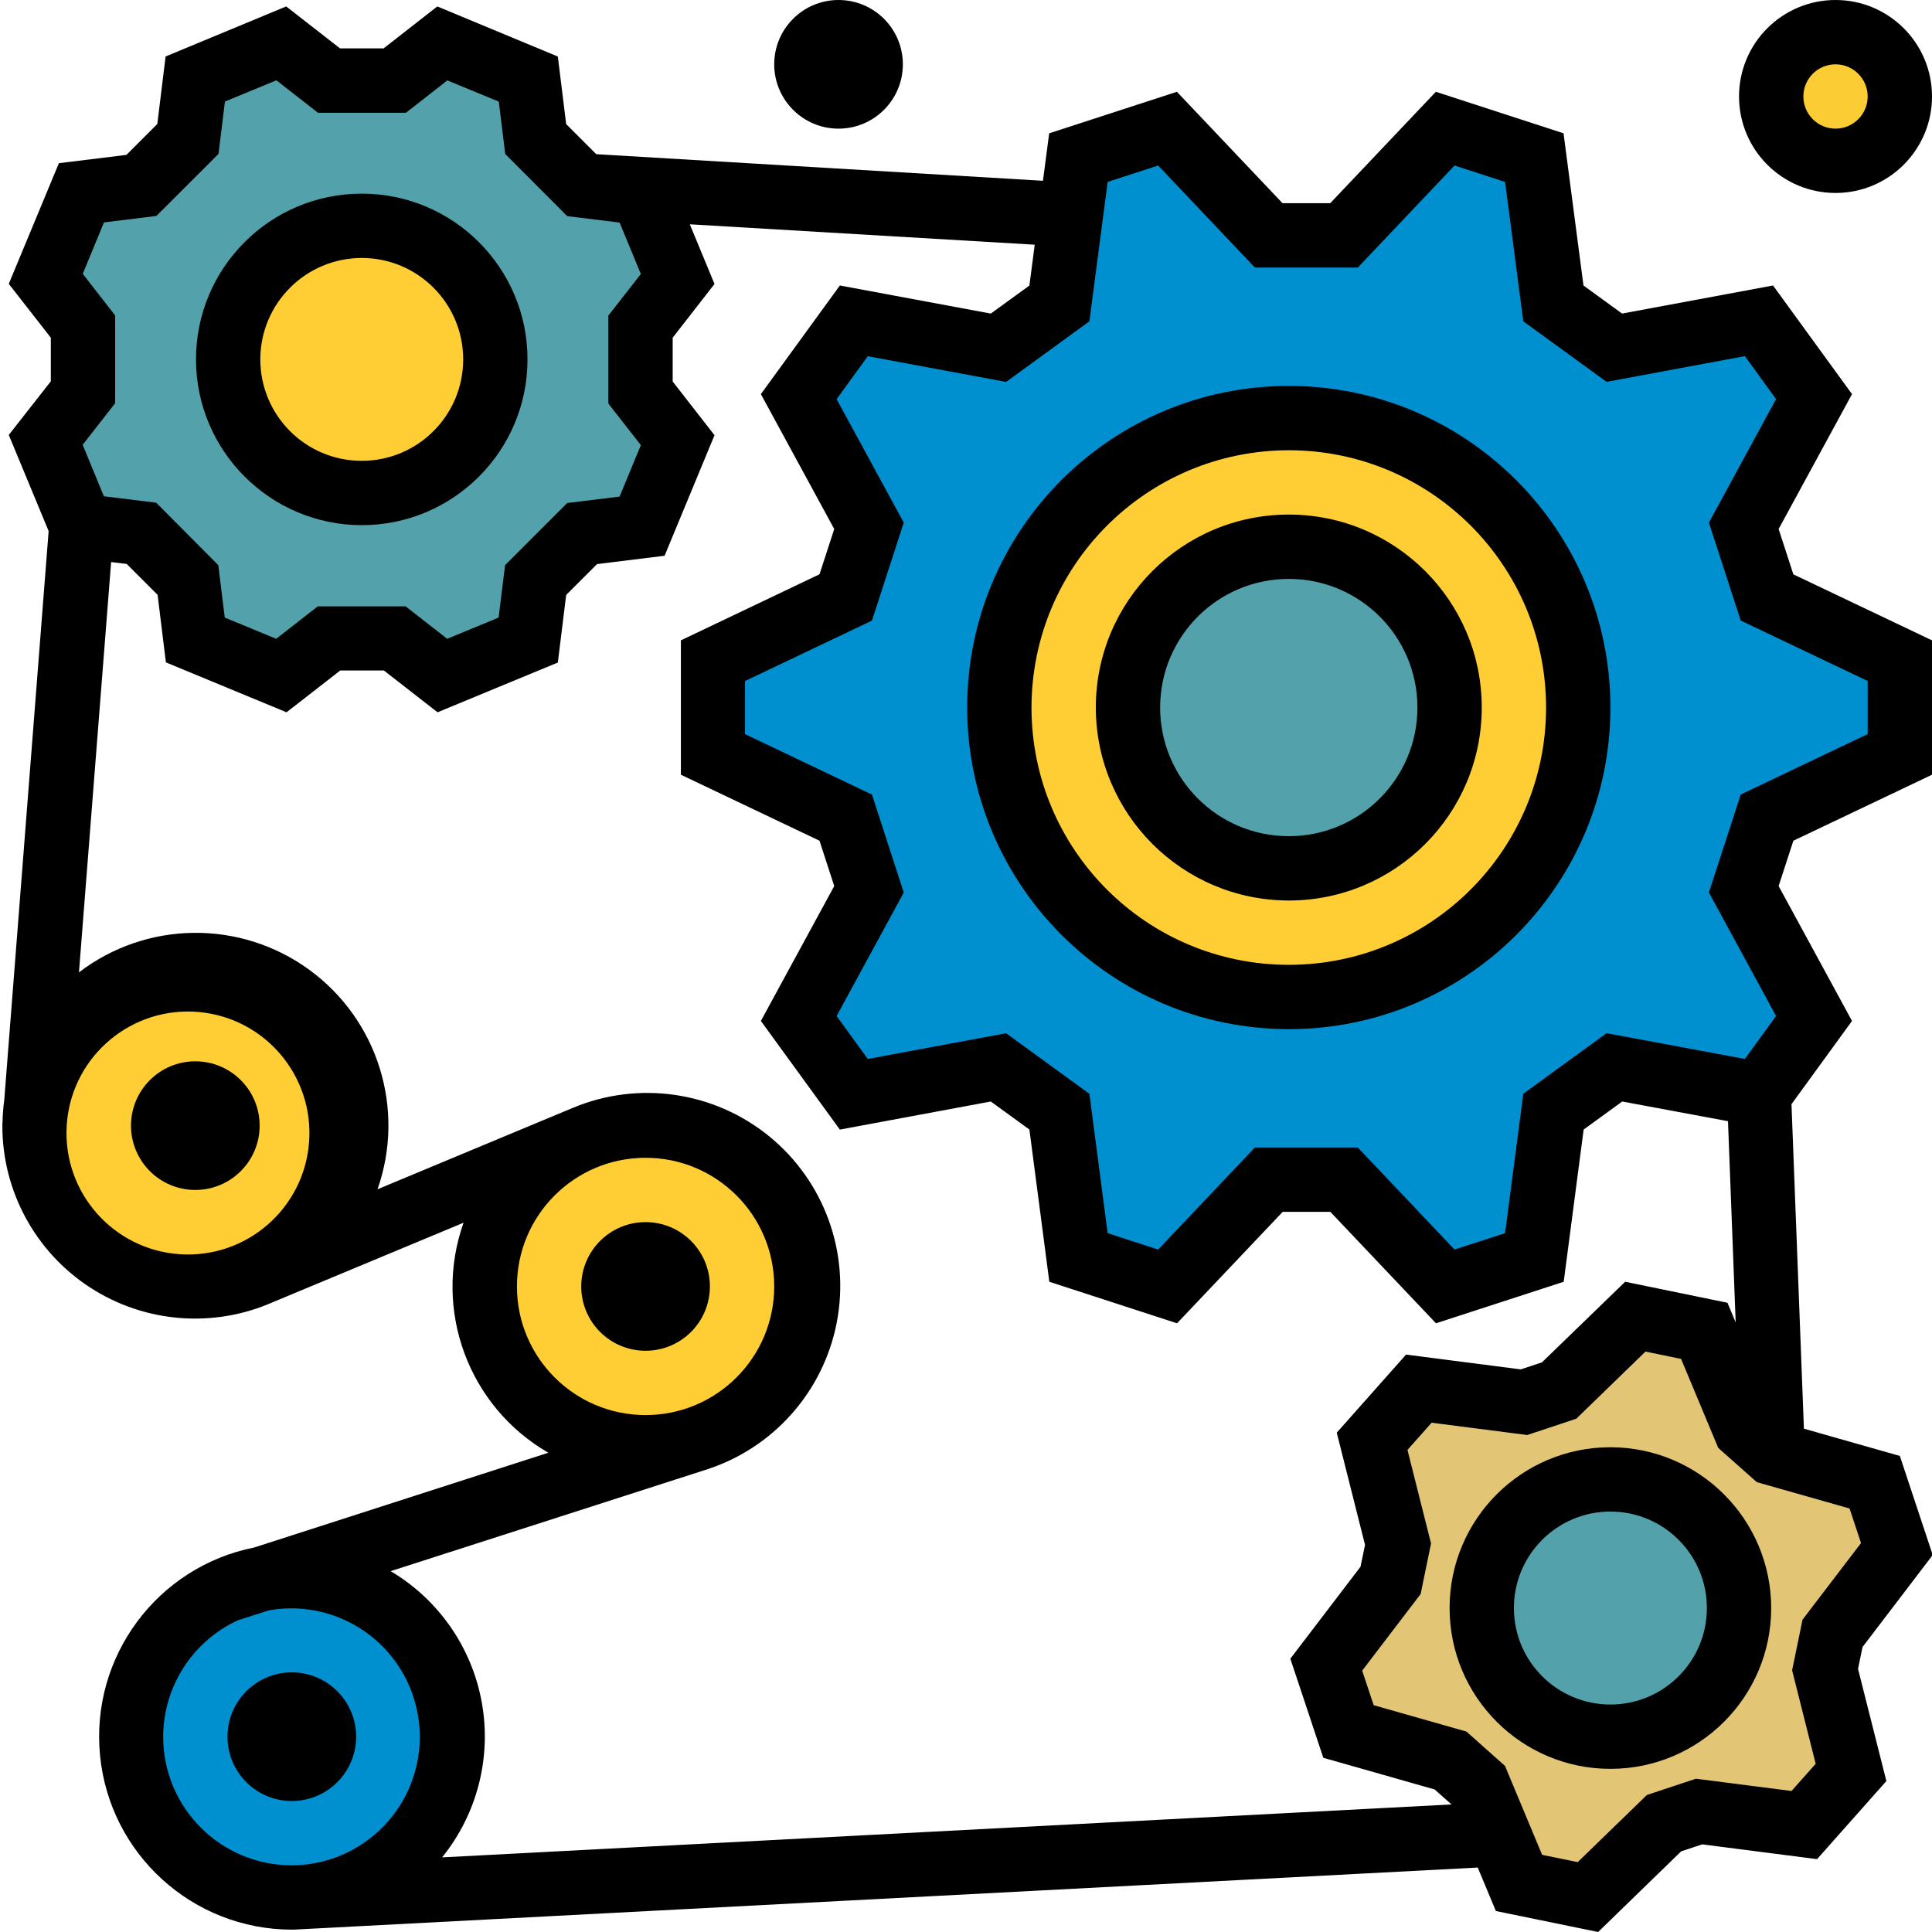
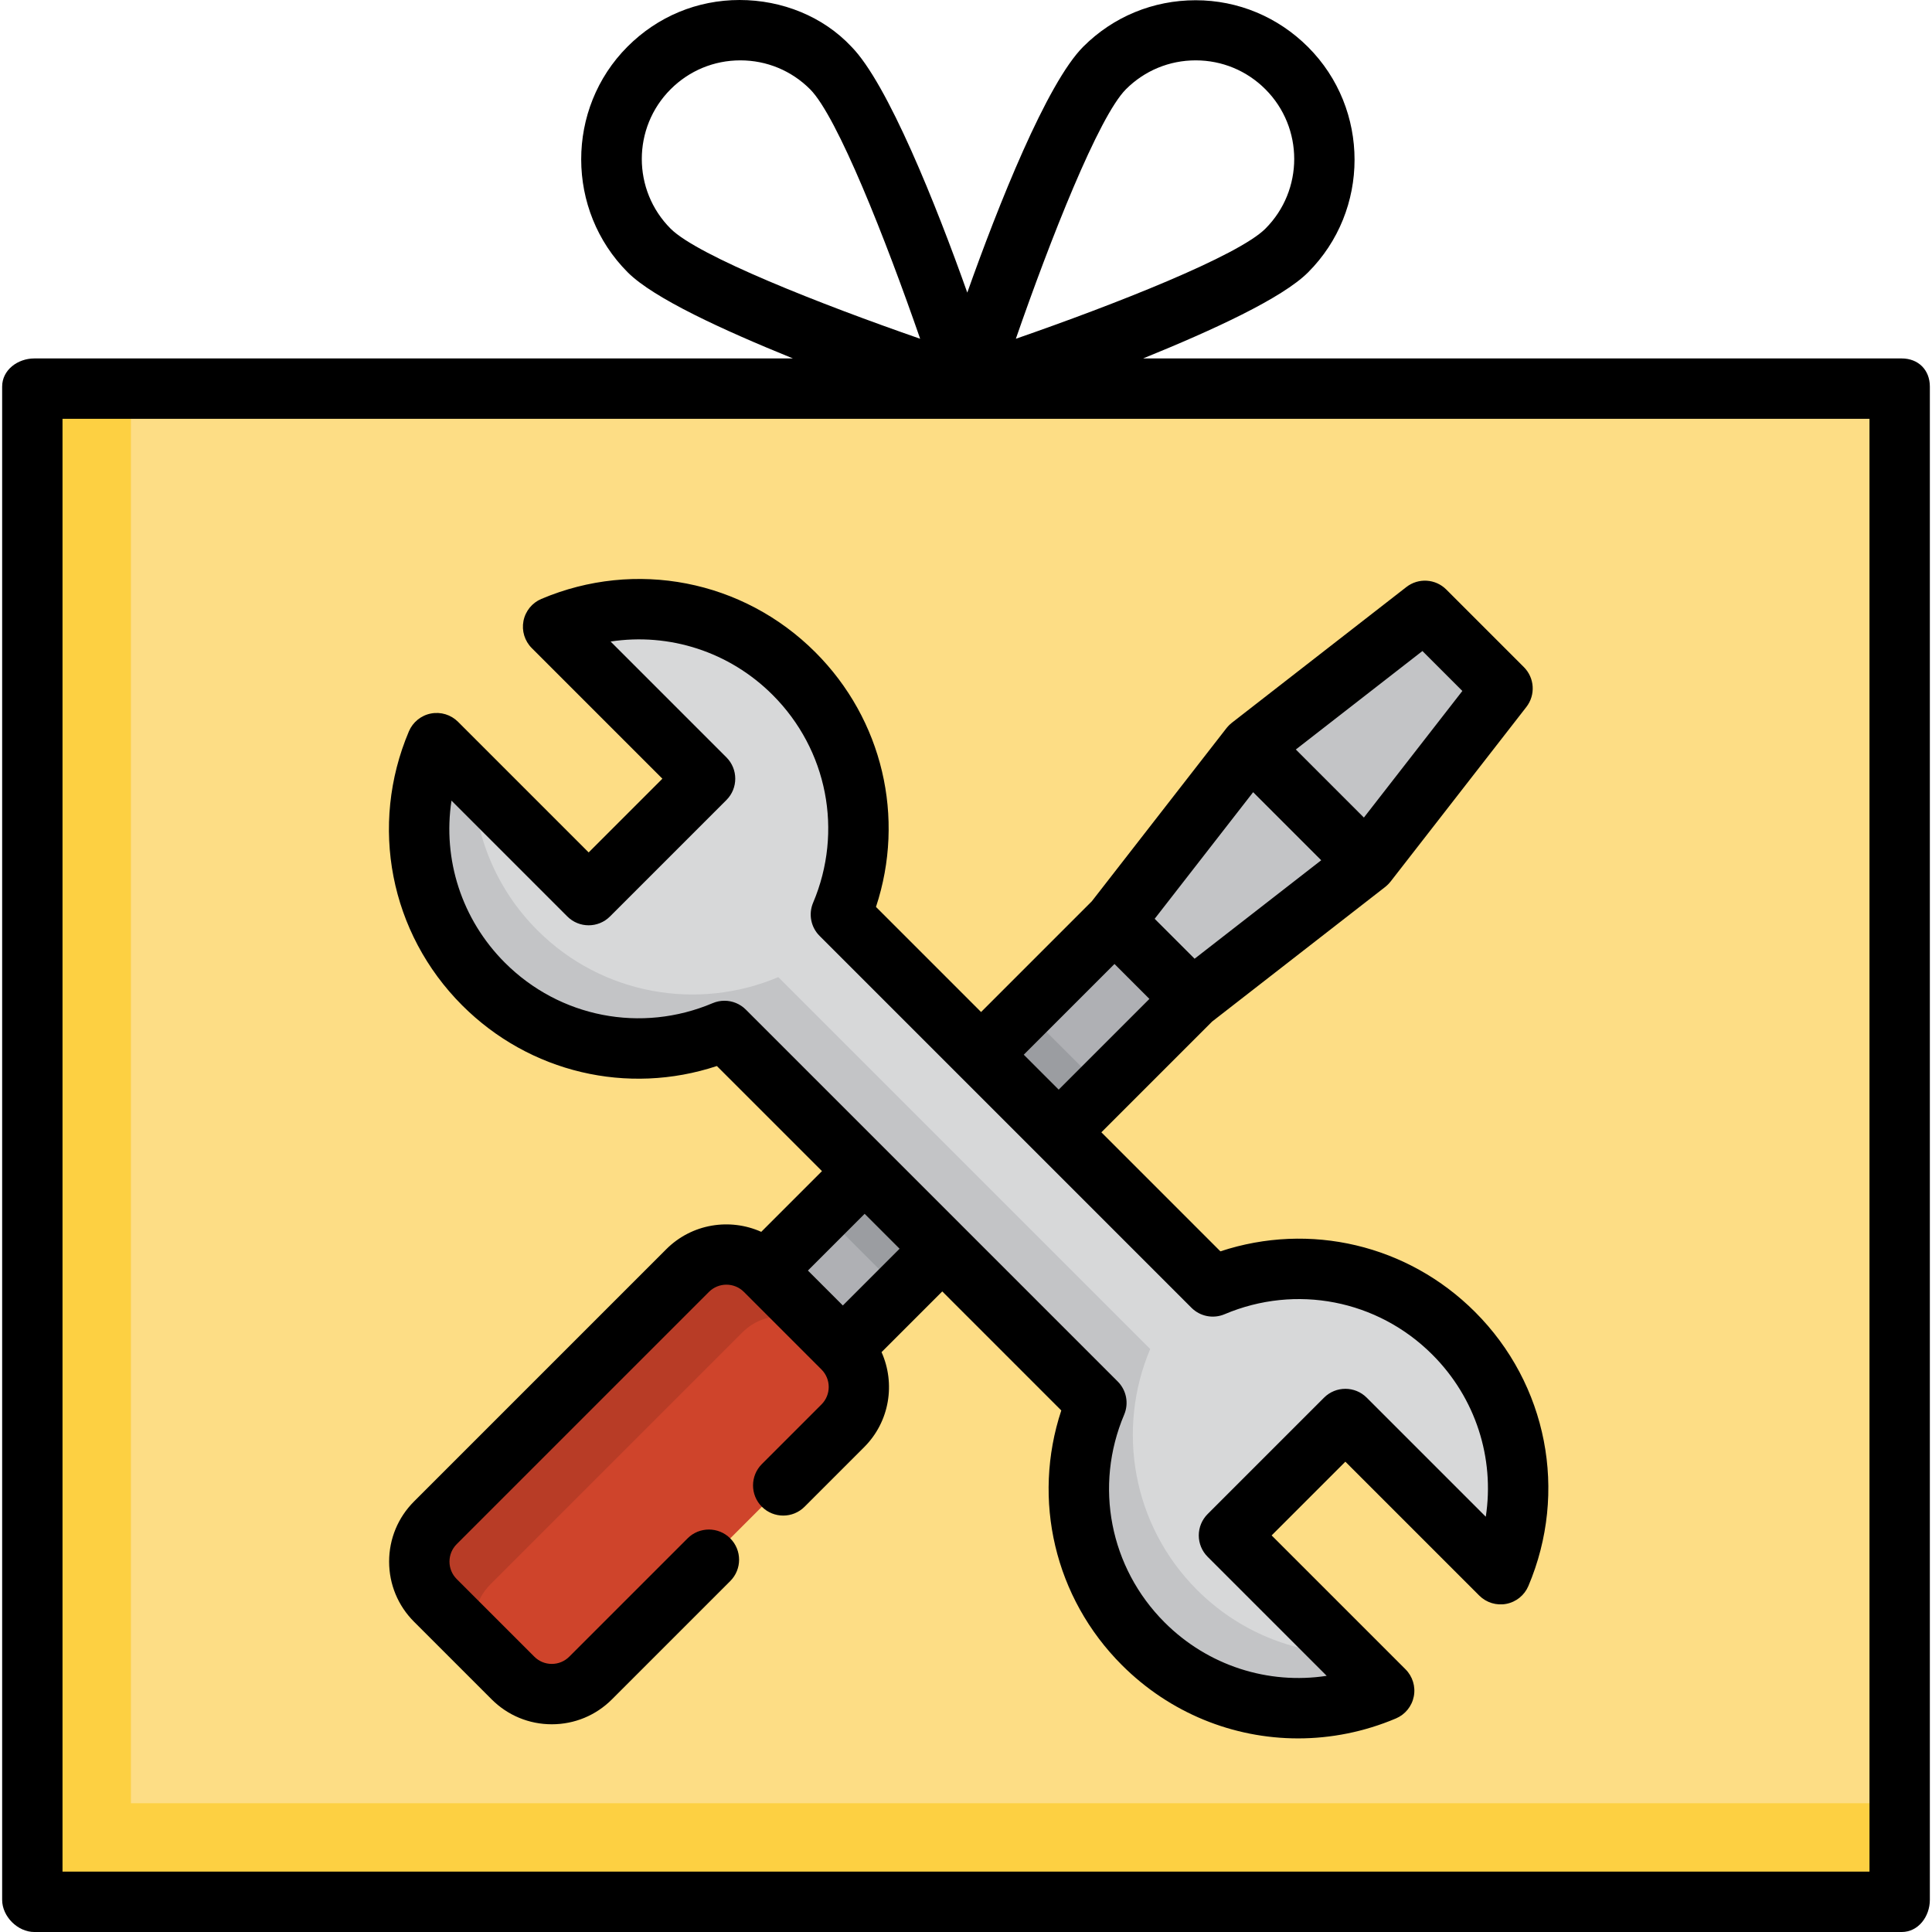
- <svg xmlns="http://www.w3.org/2000/svg" height="480pt" viewBox="0 0 480 480.584" width="480pt">
-   <path d="m88.293 280c0 22.09-17.91 40-40 40-22.094 0-40-17.91-40-40s17.906-40 40-40c22.09 0 40 17.91 40 40zm0 0" fill="#ffcd34" />
-   <path d="m200.293 320c0 22.09-17.91 40-40 40-22.094 0-40-17.91-40-40s17.906-40 40-40c22.09 0 40 17.91 40 40zm0 0" fill="#ffcd34" />
-   <path d="m112.293 432c0 22.09-17.91 40-40 40-22.094 0-40-17.91-40-40s17.906-40 40-40c22.09 0 40 17.91 40 40zm0 0" fill="#008fcf" />
-   <g fill="#226c8a">
-     <path d="m56.293 280c0 4.418-3.582 8-8 8s-8-3.582-8-8 3.582-8 8-8 8 3.582 8 8zm0 0" />
-     <path d="m168.293 320c0 4.418-3.582 8-8 8s-8-3.582-8-8 3.582-8 8-8 8 3.582 8 8zm0 0" />
-     <path d="m80.293 432c0 4.418-3.582 8-8 8s-8-3.582-8-8 3.582-8 8-8 8 3.582 8 8zm0 0" />
+ <svg xmlns="http://www.w3.org/2000/svg" version="1.1" id="Layer_1" viewBox="0 0 512 512" xml:space="preserve">
+   <rect x="9.101" y="102.461" style="fill:#FDDD85;" width="494.865" height="401.012" />
+   <polygon style="fill:#FDD042;" points="34.697,477.871 34.697,102.456 9.101,102.456 9.101,503.468 503.966,503.468   503.966,477.871 " />
+   <g>
+     <polygon style="fill:#C3C4C6;" points="362.197,228.727 331.344,197.875 377.623,161.88 398.192,182.449  " />
+     <polygon style="fill:#C3C4C6;" points="315.918,264.721 295.35,244.153 331.344,197.875 362.197,228.727  " />
  </g>
-   <path d="m97.891 20.055 11.832-9.254 21.379 8.855 1.84 14.93 11.566 11.566 14.93 1.848 8.855 21.367-9.258 11.848v16.387l9.258 11.832-8.855 21.375-14.93 1.84-11.566 11.566-1.84 14.93-21.379 8.855-11.832-9.258h-16.383l-11.848 9.258-21.367-8.855-1.84-14.93-11.578-11.566-14.926-1.84-8.855-21.375 9.254-11.832v-16.387l-9.254-11.848 8.855-21.367 14.926-1.84 11.57-11.574 1.848-14.93 21.367-8.855 11.848 9.254zm0 0" fill="#53a2ab" />
-   <path d="m122.926 89.398c0 18.355-14.879 33.234-33.234 33.234-18.352 0-33.23-14.879-33.23-33.234 0-18.352 14.879-33.23 33.23-33.23 18.355 0 33.234 14.879 33.234 33.23zm0 0" fill="#ffcd34" />
-   <path d="m334.035 58.551 25.168-26.551 22.168 7.199 4.754 36.281 15.152 11.008 36-6.688 13.695 18.855-17.504 32.145 5.793 17.816 33.031 15.727v23.312l-33.031 15.727-5.793 17.816 17.48 32.145-13.695 18.855-36-6.688-15.152 11.008-4.73 36.281-22.168 7.199-25.168-26.551h-18.734l-25.168 26.551-22.168-7.199-4.754-36.281-15.152-11.008-36 6.688-13.695-18.855 17.48-32.145-5.793-17.816-33.031-15.727v-23.312l33.031-15.727 5.793-17.816-17.48-32.145 13.695-18.855 36 6.688 15.152-11.008 4.754-36.281 22.168-7.199 25.168 26.551zm0 0" fill="#008fcf" />
-   <path d="m440.66 361.496 25.375 7.199 5.527 16.617-16 20.977-1.848 9.008 6.402 25.598-11.586 13.09-26.16-3.367-8.727 2.902-18.938 18.402-17.152-3.523-10.168-24.398-6.879-6.113-25.375-7.199-5.527-16.617 16-20.973 1.848-9.008-6.402-25.602 11.625-13.098 26.16 3.371 8.727-2.906 18.938-18.398 17.152 3.52 10.168 24.344zm0 0" fill="#e2c675" />
-   <path d="m432.293 400c0 17.672-14.328 32-32 32-17.676 0-32-14.328-32-32s14.324-32 32-32c17.672 0 32 14.328 32 32zm0 0" fill="#53a2ab" />
-   <path d="m392.293 176c0 39.766-32.238 72-72 72-39.766 0-72-32.234-72-72s32.234-72 72-72c39.762 0 72 32.234 72 72zm0 0" fill="#ffcd34" />
-   <path d="m360.293 176c0 22.09-17.91 40-40 40-22.094 0-40-17.91-40-40s17.906-40 40-40c22.09 0 40 17.91 40 40zm0 0" fill="#53a2ab" />
-   <path d="m472.293 24c0 8.836-7.164 16-16 16-8.836 0-16-7.164-16-16s7.164-16 16-16c8.836 0 16 7.164 16 16zm0 0" fill="#fbcc34" />
-   <path d="m216.293 16c0 4.418-3.582 8-8 8s-8-3.582-8-8 3.582-8 8-8 8 3.582 8 8zm0 0" fill="#fbcc34" />
-   <path d="m89.691 130.633c22.773 0 41.234-18.461 41.234-41.234 0-22.77-18.461-41.23-41.234-41.23-22.77 0-41.23 18.461-41.23 41.23.027 22.762 18.469 41.207 41.23 41.234zm0-66.465c13.938 0 25.234 11.297 25.234 25.23 0 13.938-11.297 25.234-25.234 25.234-13.934 0-25.23-11.297-25.23-25.234.016-13.926 11.305-25.211 25.23-25.23zm0 0" />
-   <path d="m448.43 355.383-3.09-80.719 15.055-20.703-18.254-33.555 3.664-11.277 34.488-16.418v-33.422l-34.488-16.418-3.664-11.277 18.254-33.555-19.648-27.023-37.551 6.984-9.598-6.977-4.961-37.863-31.762-10.328-26.277 27.719h-11.859l-26.277-27.719-31.77 10.328-1.551 11.809-111.113-6.617-7.488-7.488-2.07-16.801-29.984-12.461-13.359 10.438h-10.832l-13.395-10.438-30 12.445-2.062 16.801-7.68 7.68-16.801 2.066-12.465 30.016 10.457 13.391v10.855l-10.457 13.336 9.914 23.914-11.039 141.535c-.25 1.805-.391 3.621-.426 5.438v.297h-.047v.625c-.023 16.23 8.172 31.371 21.773 40.23 13.602 8.859 30.766 10.23 45.602 3.648l47.344-19.727c-7.672 21.66 1.191 45.715 21.09 57.215l-73.129 23.562c-24.191 4.824-40.785 27.203-38.379 51.754 2.406 24.551 23.031 43.277 47.699 43.316h.422l294.578-15.449 4.512 10.816 25.438 5.219 20.648-20.059 5.258-1.742 28.551 3.68 17.242-19.426-7.051-27.91 1.121-5.434 17.457-22.887-8.176-24.641zm-173.195-310.137 12.562-4.078 24.062 25.383h25.602l24.062-25.383 12.57 4.078 4.535 34.684 20.719 15.055 34.398-6.398 7.754 10.68-16.703 30.734 7.918 24.359 31.578 15.039v13.203l-31.578 15.039-7.918 24.359 16.703 30.727-7.754 10.68-34.398-6.398-20.719 15.055-4.535 34.68-12.57 4.082-24.062-25.383h-25.602l-24.062 25.383-12.562-4.082-4.543-34.664-20.719-15.062-34.402 6.398-7.758-10.68 16.703-30.719-7.91-24.367-31.578-15.039v-13.203l31.578-15.039 7.91-24.367-16.703-30.719 7.758-10.68 34.402 6.398 20.719-15.078zm-254.941 22.875 5.277-12.801 13.035-1.602 15.453-15.43 1.602-13.031 12.801-5.281 10.344 8.078h21.879l10.297-8.055 12.801 5.281 1.598 13.023 15.418 15.457 13.031 1.598 5.289 12.801-8.082 10.344v21.879l8.082 10.344-5.289 12.801-13.031 1.602-15.457 15.457-1.602 13.031-12.797 5.285-10.344-8.078h-21.84l-10.348 8.078-12.797-5.285-1.602-13.031-15.441-15.539-13.023-1.598-5.277-12.801 8.078-10.344v-21.84zm-4 212.023.094-1.25c1.613-16.484 16.199-28.602 32.703-27.16s28.77 15.902 27.496 32.422c-1.27 16.516-15.602 28.93-32.129 27.832-16.531-1.102-29.094-15.305-28.164-31.844zm144 7.855c17.672 0 32 14.328 32 32s-14.328 32-32 32c-17.676 0-32-14.328-32-32s14.324-32 32-32zm-120 144c.035-12.43 7.266-23.711 18.543-28.938l7.734-2.488c11.855-2.105 23.887 2.629 31.129 12.246 7.242 9.621 8.461 22.492 3.16 33.301-5.305 10.809-16.234 17.719-28.27 17.879h-.395c-17.637-.055-31.902-14.363-31.902-32zm69.391 30.023c8.723-10.801 12.324-24.859 9.871-38.523-2.457-13.664-10.73-25.59-22.672-32.676l78.137-25.137c16.879-5.266 29.496-19.391 32.836-36.754 3.34-17.363-3.137-35.156-16.855-46.312-13.723-11.152-32.465-13.859-48.781-7.047l-48.605 20.258c7.02-19.977.094-42.191-17.035-54.641-17.133-12.445-40.398-12.168-57.23.68l8-102.062 3.879.48 7.68 7.68 2.066 16.801 30.008 12.414 13.359-10.398h10.855l13.352 10.398 29.922-12.383 2.07-16.801 7.68-7.68 16.801-2.074 12.418-29.988-10.402-13.355v-10.902l10.402-13.359-6.145-14.848 85.801 5.078-1.328 10.16-9.602 6.969-37.543-6.984-19.648 27.023 18.246 33.555-3.656 11.254-34.488 16.441v33.422l34.48 16.418 3.664 11.277-18.246 33.555 19.648 27.023 37.543-6.984 9.602 6.969 4.957 37.871 31.77 10.328 26.281-27.719h11.855l26.277 27.719 31.77-10.328 4.961-37.863 9.598-6.977 26.305 4.895 1.914 50.059-2.043-4.891-25.445-5.23-20.695 20.047-5.258 1.754-28.551-3.68-17.242 19.422 7.035 27.914-1.121 5.43-17.457 22.883 8.199 24.645 27.688 7.875 4.152 3.68v.055zm338.402-59.129-2.594 12.594 5.863 23.254-6.008 6.762-23.785-3.047-12.191 4.047-17.207 16.695-8.855-1.809-9.234-22.125-9.598-8.539-23.066-6.559-2.863-8.594 14.547-19.062 2.582-12.582-5.863-23.258 6.008-6.77 23.785 3.059 12.199-4.051 17.215-16.703 8.855 1.824 9.242 22.137 9.598 8.52 23.066 6.551 2.855 8.594zm0 0" />
-   <path d="m64.293 280c0 8.836-7.164 16-16 16-8.836 0-16-7.164-16-16s7.164-16 16-16c8.836 0 16 7.164 16 16zm0 0" />
-   <path d="m176.293 320c0 8.836-7.164 16-16 16-8.836 0-16-7.164-16-16s7.164-16 16-16c8.836 0 16 7.164 16 16zm0 0" />
-   <path d="m88.293 432c0 8.836-7.164 16-16 16-8.836 0-16-7.164-16-16s7.164-16 16-16c8.836 0 16 7.164 16 16zm0 0" />
-   <path d="m400.293 360c-22.094 0-40 17.91-40 40s17.906 40 40 40c22.09 0 40-17.91 40-40-.027-22.082-17.922-39.973-40-40zm0 64c-13.254 0-24-10.746-24-24s10.746-24 24-24c13.254 0 24 10.746 24 24s-10.746 24-24 24zm0 0" />
-   <path d="m320.293 256c44.184 0 80-35.816 80-80s-35.816-80-80-80c-44.184 0-80 35.816-80 80 .047 44.164 35.836 79.953 80 80zm0-144c35.344 0 64 28.652 64 64s-28.656 64-64 64c-35.348 0-64-28.652-64-64 .039-35.328 28.668-63.961 64-64zm0 0" />
-   <path d="m320.293 224c26.508 0 48-21.492 48-48s-21.492-48-48-48c-26.512 0-48 21.492-48 48 .027 26.5 21.5 47.973 48 48zm0-80c17.672 0 32 14.328 32 32s-14.328 32-32 32c-17.676 0-32-14.328-32-32s14.324-32 32-32zm0 0" />
-   <path d="m432.293 24c0 13.254 10.746 24 24 24 13.254 0 24-10.746 24-24s-10.746-24-24-24c-13.254 0-24 10.746-24 24zm32 0c0 4.418-3.582 8-8 8s-8-3.582-8-8 3.582-8 8-8 8 3.582 8 8zm0 0" />
-   <path d="m224.293 16c0 8.836-7.164 16-16 16-8.836 0-16-7.164-16-16s7.164-16 16-16c8.836 0 16 7.164 16 16zm0 0" />
+   <rect x="242.245" y="234.193" transform="matrix(-0.7071 -0.7071 0.7071 -0.7071 223.9134 699.3001)" style="fill:#AFB0B4;" width="29.084" height="138.166" />
+   <rect x="217.234" y="290.365" transform="matrix(-0.7071 0.7071 -0.7071 -0.7071 651.1759 340.0871)" style="fill:#9B9DA1;" width="75.839" height="29.084" />
+   <path style="fill:#CF442B;" d="M134.165,442.911l-17.004-17.004c-6.664-6.664-6.664-17.469,0-24.132l63.282-63.282  c6.664-6.664,17.469-6.664,24.132,0l17.004,17.004c6.664,6.664,6.664,17.469,0,24.132l-63.282,63.282  C151.634,449.574,140.829,449.574,134.165,442.911z" />
+   <path style="fill:#B83C26;" d="M129.922,419.918l66.846-66.846c5.68-5.68,14.889-5.68,20.568,0l9.328,9.328  c-0.707-1.865-1.8-3.619-3.303-5.121l-20.568-20.568c-5.679-5.68-14.889-5.68-20.568,0l-66.846,66.846  c-5.679,5.68-5.679,14.889,0,20.568l11.241,11.24C124.652,430.178,125.745,424.095,129.922,419.918z" />
+   <path style="fill:#D7D8D9;" d="M321.405,340.917l-98.56-98.56c8.969-21.177,4.838-46.583-12.425-63.845  s-42.668-21.394-63.845-12.425l40.275,40.275l-30.852,30.852l-40.275-40.275c-8.969,21.177-4.838,46.583,12.425,63.845  c17.263,17.262,42.668,21.394,63.845,12.425l98.56,98.56c-8.969,21.177-4.838,46.583,12.425,63.845  c17.262,17.262,42.668,21.394,63.845,12.425l-41.137-41.137l30.852-30.852l41.137,41.137c8.969-21.177,4.838-46.583-12.425-63.845  S342.582,331.948,321.405,340.917z" />
+   <path style="fill:#C3C4C6;" d="M317.24,421.352c-17.262-17.262-21.394-42.668-12.425-63.845l-98.56-98.56  c-21.177,8.969-46.583,4.838-63.845-12.425c-11.047-11.047-16.707-25.429-17.007-39.903l-9.68-9.68  c-8.969,21.177-4.838,46.583,12.425,63.845c17.262,17.262,42.668,21.394,63.845,12.425l98.56,98.56  c-8.969,21.177-4.838,46.583,12.425,63.845c17.262,17.262,42.668,21.394,63.845,12.424l-9.68-9.68  C342.668,438.059,328.286,432.399,317.24,421.352z" />
+   <path d="M503.966,94.991H302.932c18.387-7.466,36.827-15.916,43.722-22.811c16.423-16.425,16.423-43.285,0-59.71  c-7.957-7.957-18.537-12.406-29.79-12.406c-11.253,0-21.833,4.348-29.788,12.306c-9.678,9.677-22.545,42.076-30.736,65.173  c-8.191-23.097-21.137-55.522-30.736-65.199V12.34C218.139,4.383,207.261,0,196.009,0c-11.252,0-21.736,4.38-29.693,12.338  c-16.423,16.425-16.375,43.417,0.049,59.844c6.895,6.895,25.382,15.344,43.77,22.81H9.101c-4.419,0-8.532,3.048-8.532,7.466v401.012  c0,4.418,4.114,8.532,8.532,8.532h494.865c4.419,0,7.466-4.115,7.466-8.532V102.456C511.432,98.039,508.384,94.991,503.966,94.991z   M298.388,23.649C298.389,23.649,298.389,23.649,298.388,23.649c4.936-4.935,11.497-7.653,18.476-7.653s13.542,2.717,18.476,7.653  c10.188,10.187,10.188,26.765,0.001,36.953c-7.22,7.219-39.9,20.078-66.13,29.174C278.306,63.549,291.165,30.873,298.388,23.649z   M177.726,23.649c4.935-4.935,11.497-7.653,18.476-7.653c6.979,0,13.541,2.717,18.475,7.653c0,0,0,0,0.001,0  c7.219,7.219,20.078,39.897,29.174,66.127c-26.23-9.095-58.908-21.954-66.127-29.174C167.537,50.414,167.537,33.836,177.726,23.649z   M495.434,496.002H16.566V110.988h478.867V496.002z" />
+   <path d="M325.032,192.963l-35.687,45.883l-29.349,29.35l-27.852-27.852c7.822-23.656,1.789-49.632-16.066-67.487  c-19.158-19.158-47.664-24.705-72.62-14.134c-2.45,1.038-4.223,3.225-4.732,5.836c-0.51,2.611,0.314,5.305,2.195,7.185  l34.619,34.619L156,225.903l-34.618-34.618c-1.882-1.881-4.576-2.703-7.185-2.196c-2.611,0.509-4.799,2.282-5.837,4.732  c-10.571,24.958-5.023,53.464,14.135,72.62c17.856,17.857,43.829,23.89,67.485,16.066l27.852,27.852l-16.093,16.093  c-8.29-3.712-18.373-2.193-25.169,4.601l-66.845,66.846c-4.259,4.259-6.604,9.92-6.604,15.941s2.345,11.683,6.603,15.94  l20.568,20.568c4.258,4.258,9.919,6.603,15.94,6.603c6.022,0,11.683-2.345,15.94-6.603l31.351-31.351  c3.124-3.124,3.124-8.189,0-11.311c-3.125-3.124-8.189-3.124-11.313,0l-31.351,31.351c-1.236,1.236-2.88,1.917-4.628,1.917  s-3.392-0.68-4.628-1.917l-20.569-20.569c-1.236-1.236-1.918-2.88-1.918-4.628c0-1.748,0.682-3.392,1.919-4.629l66.845-66.846  c2.553-2.551,6.704-2.552,9.257,0l20.568,20.569c2.552,2.552,2.552,6.704,0,9.256l-15.8,15.801c-3.124,3.124-3.124,8.189,0,11.311  c3.125,3.124,8.189,3.124,11.313,0l15.8-15.8c6.795-6.796,8.312-16.879,4.6-25.169l16.093-16.093l31.542,31.542  c-7.822,23.656-1.79,49.632,16.066,67.487c12.708,12.708,29.524,19.427,46.694,19.425c8.715,0,17.524-1.732,25.927-5.291  c2.45-1.038,4.223-3.225,4.732-5.836c0.51-2.611-0.314-5.305-2.195-7.185l-35.482-35.481l19.541-19.54l35.48,35.48  c1.882,1.881,4.575,2.703,7.185,2.196c2.611-0.509,4.799-2.282,5.837-4.732c10.571-24.959,5.023-53.464-14.135-72.62  c-17.854-17.856-43.829-23.889-67.486-16.066l-31.543-31.543l29.346-29.347l45.885-35.688c0.037-0.03,0.07-0.064,0.108-0.094  c0.111-0.09,0.217-0.185,0.322-0.279c0.107-0.096,0.212-0.191,0.312-0.291c0.096-0.096,0.187-0.198,0.278-0.3  c0.1-0.111,0.199-0.221,0.292-0.337c0.029-0.035,0.061-0.067,0.089-0.102l35.994-46.278c2.476-3.185,2.195-7.714-0.657-10.567  l-20.568-20.569c-2.852-2.852-7.382-3.134-10.567-0.658l-46.278,35.995c-0.036,0.028-0.068,0.061-0.103,0.09  c-0.114,0.092-0.223,0.19-0.333,0.288c-0.103,0.093-0.207,0.186-0.305,0.284c-0.098,0.098-0.191,0.202-0.285,0.305  c-0.098,0.109-0.195,0.218-0.287,0.332C325.092,192.895,325.059,192.927,325.032,192.963z M332.096,209.938l18.038,18.039  l-33.553,26.096L306,243.491L332.096,209.938z M223.361,345.965l-9.255-9.255l15.037-15.037l9.255,9.255L223.361,345.965z   M324.524,348.283c18.93-8.018,40.545-3.811,55.07,10.714c11.493,11.493,16.526,27.426,14.155,42.951l-31.554-31.554  c-3.124-3.124-8.189-3.125-11.311,0l-30.854,30.852c-1.5,1.5-2.342,3.534-2.342,5.656c0,2.121,0.843,4.156,2.342,5.656  l31.556,31.555c-15.53,2.372-31.459-2.663-42.951-14.155c-14.526-14.526-18.731-36.142-10.715-55.07c1.27-3,0.595-6.472-1.71-8.776  l-98.56-98.56c-1.532-1.532-3.577-2.343-5.659-2.343c-1.051,0-2.111,0.207-3.117,0.633c-18.929,8.019-40.544,3.811-55.069-10.714  c-11.493-11.493-16.526-27.426-14.155-42.951l30.692,30.693c3.125,3.124,8.189,3.124,11.313,0l30.852-30.852  c3.124-3.124,3.124-8.189,0-11.312l-30.693-30.694c15.524-2.368,31.459,2.663,42.95,14.155  c14.526,14.526,18.732,36.142,10.716,55.07c-1.27,3-0.595,6.472,1.71,8.775l98.559,98.56  C318.052,348.877,321.526,349.554,324.524,348.283z M271.308,279.508l24.042-24.043l9.255,9.255l-24.041,24.043L271.308,279.508z   M376.959,172.529l10.582,10.582l-26.096,33.552l-18.038-18.038L376.959,172.529z" />
</svg>
